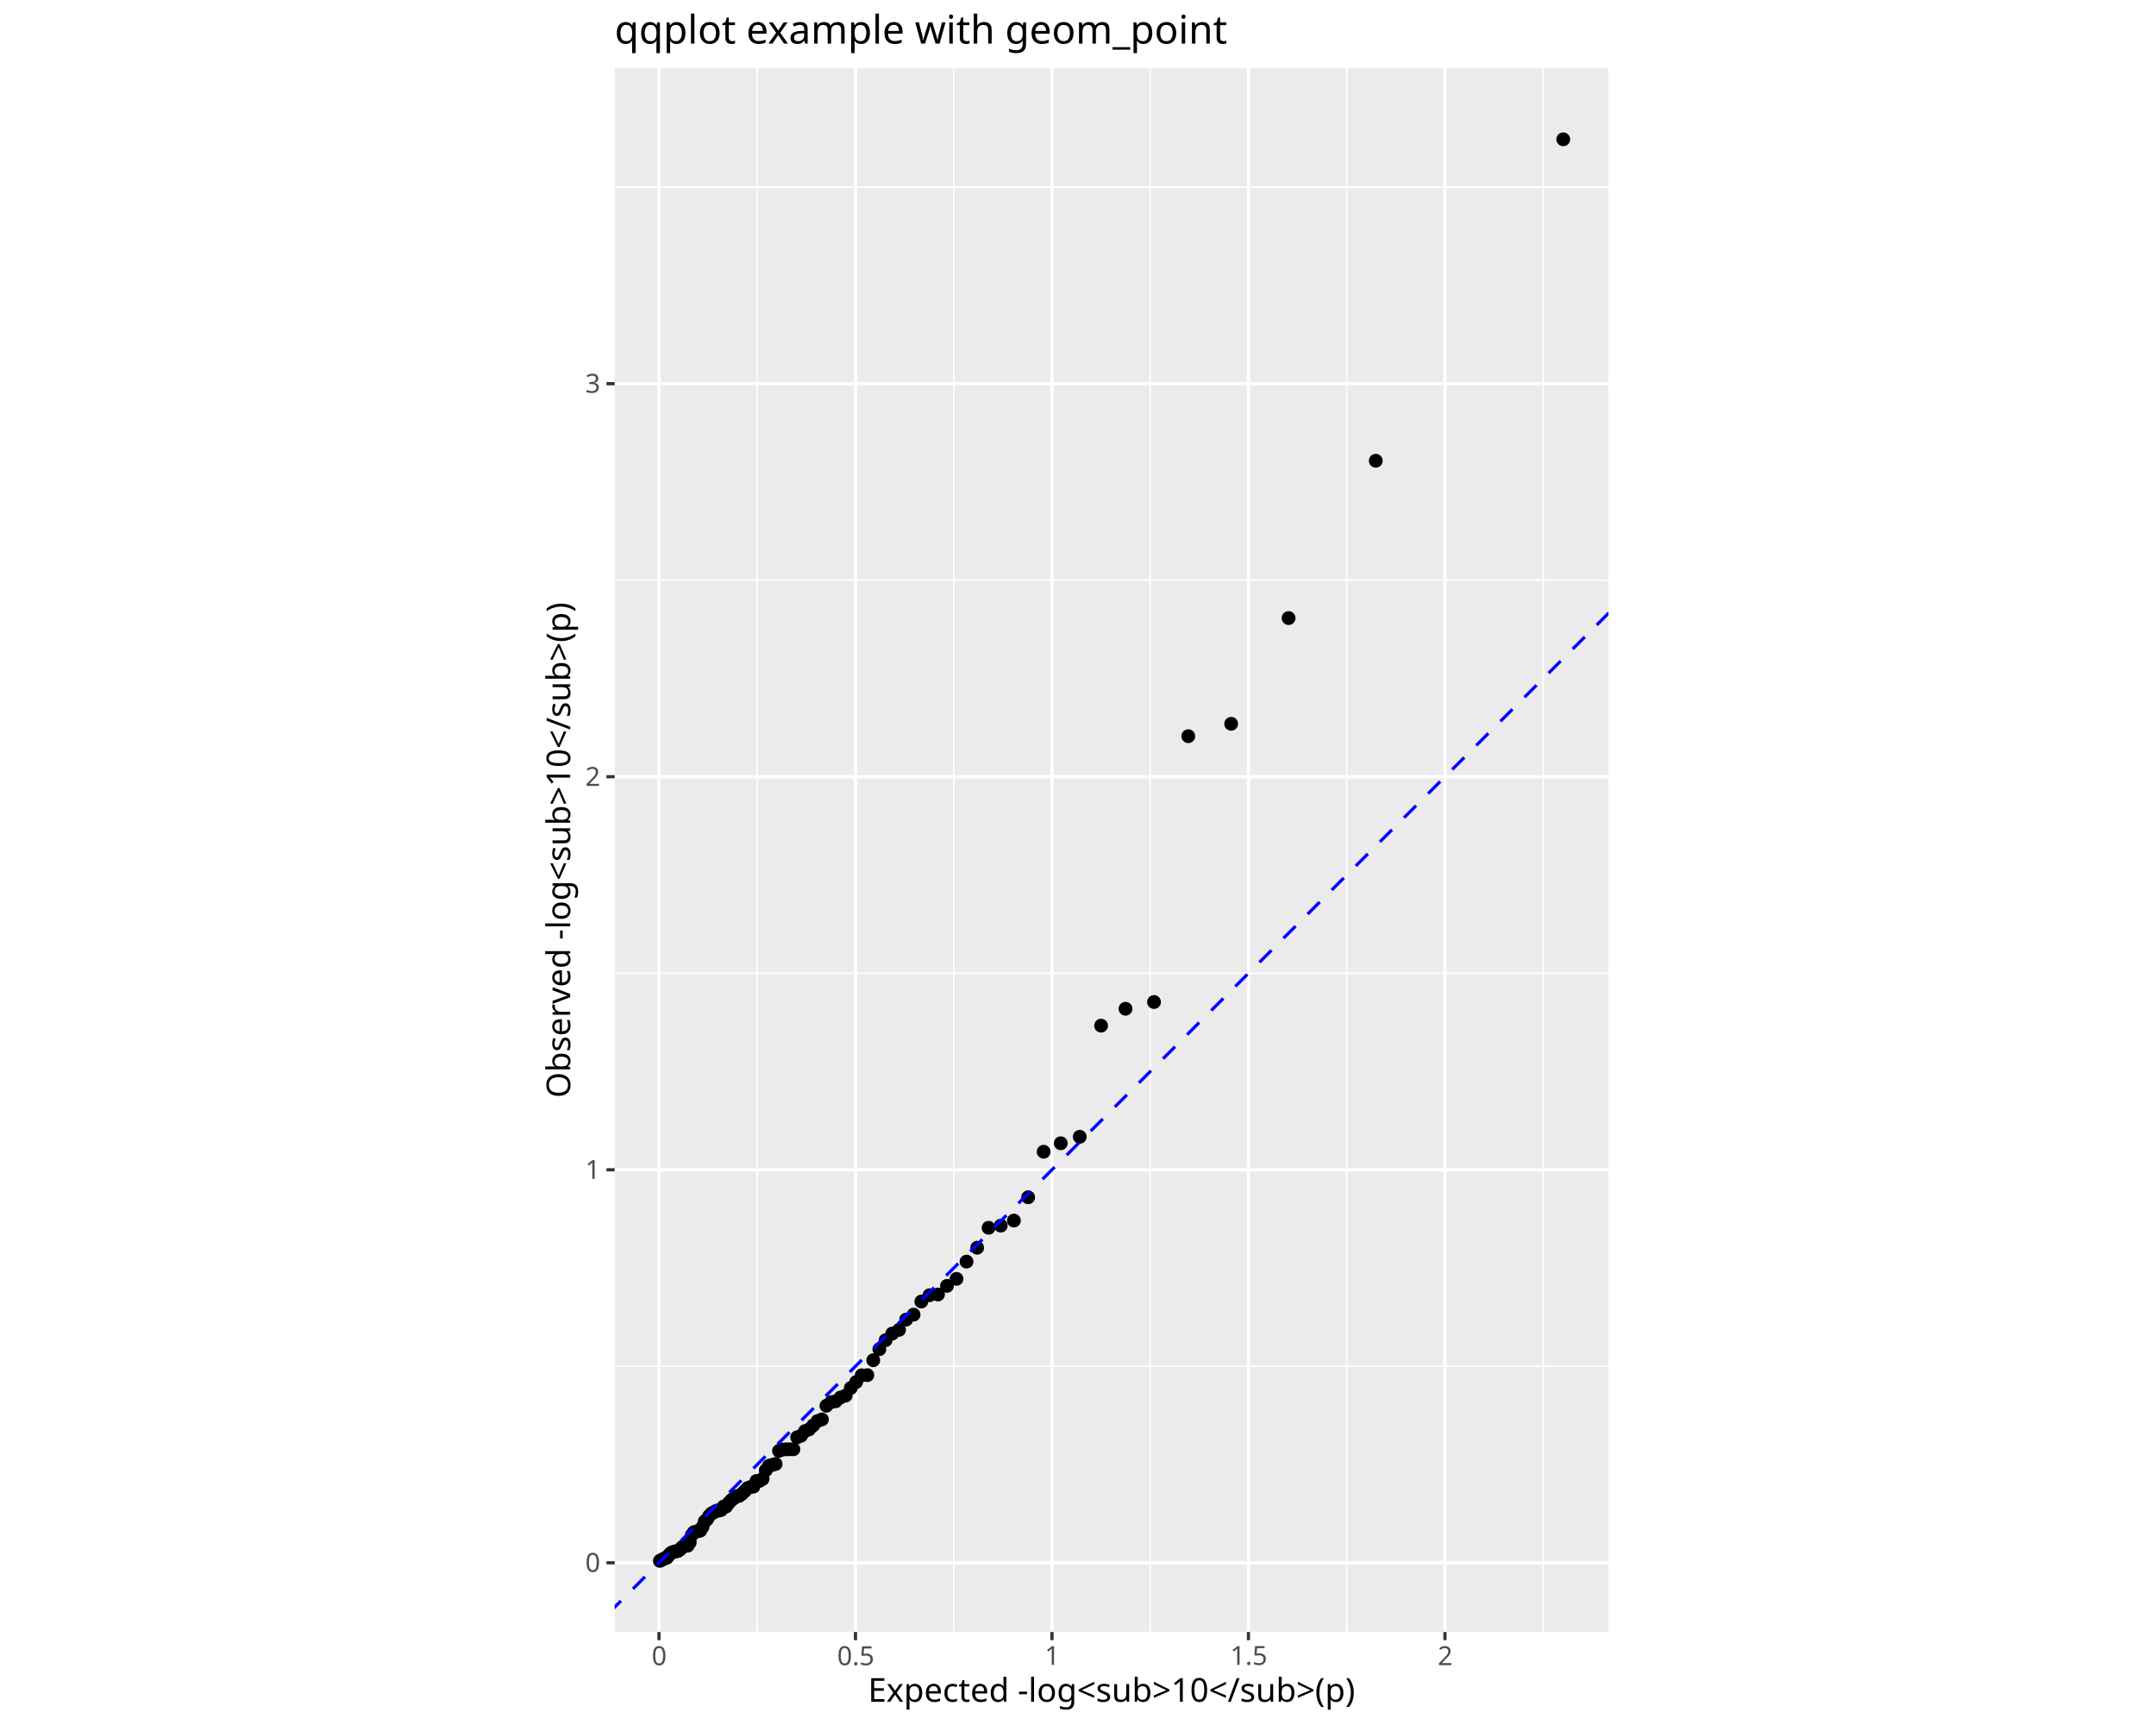
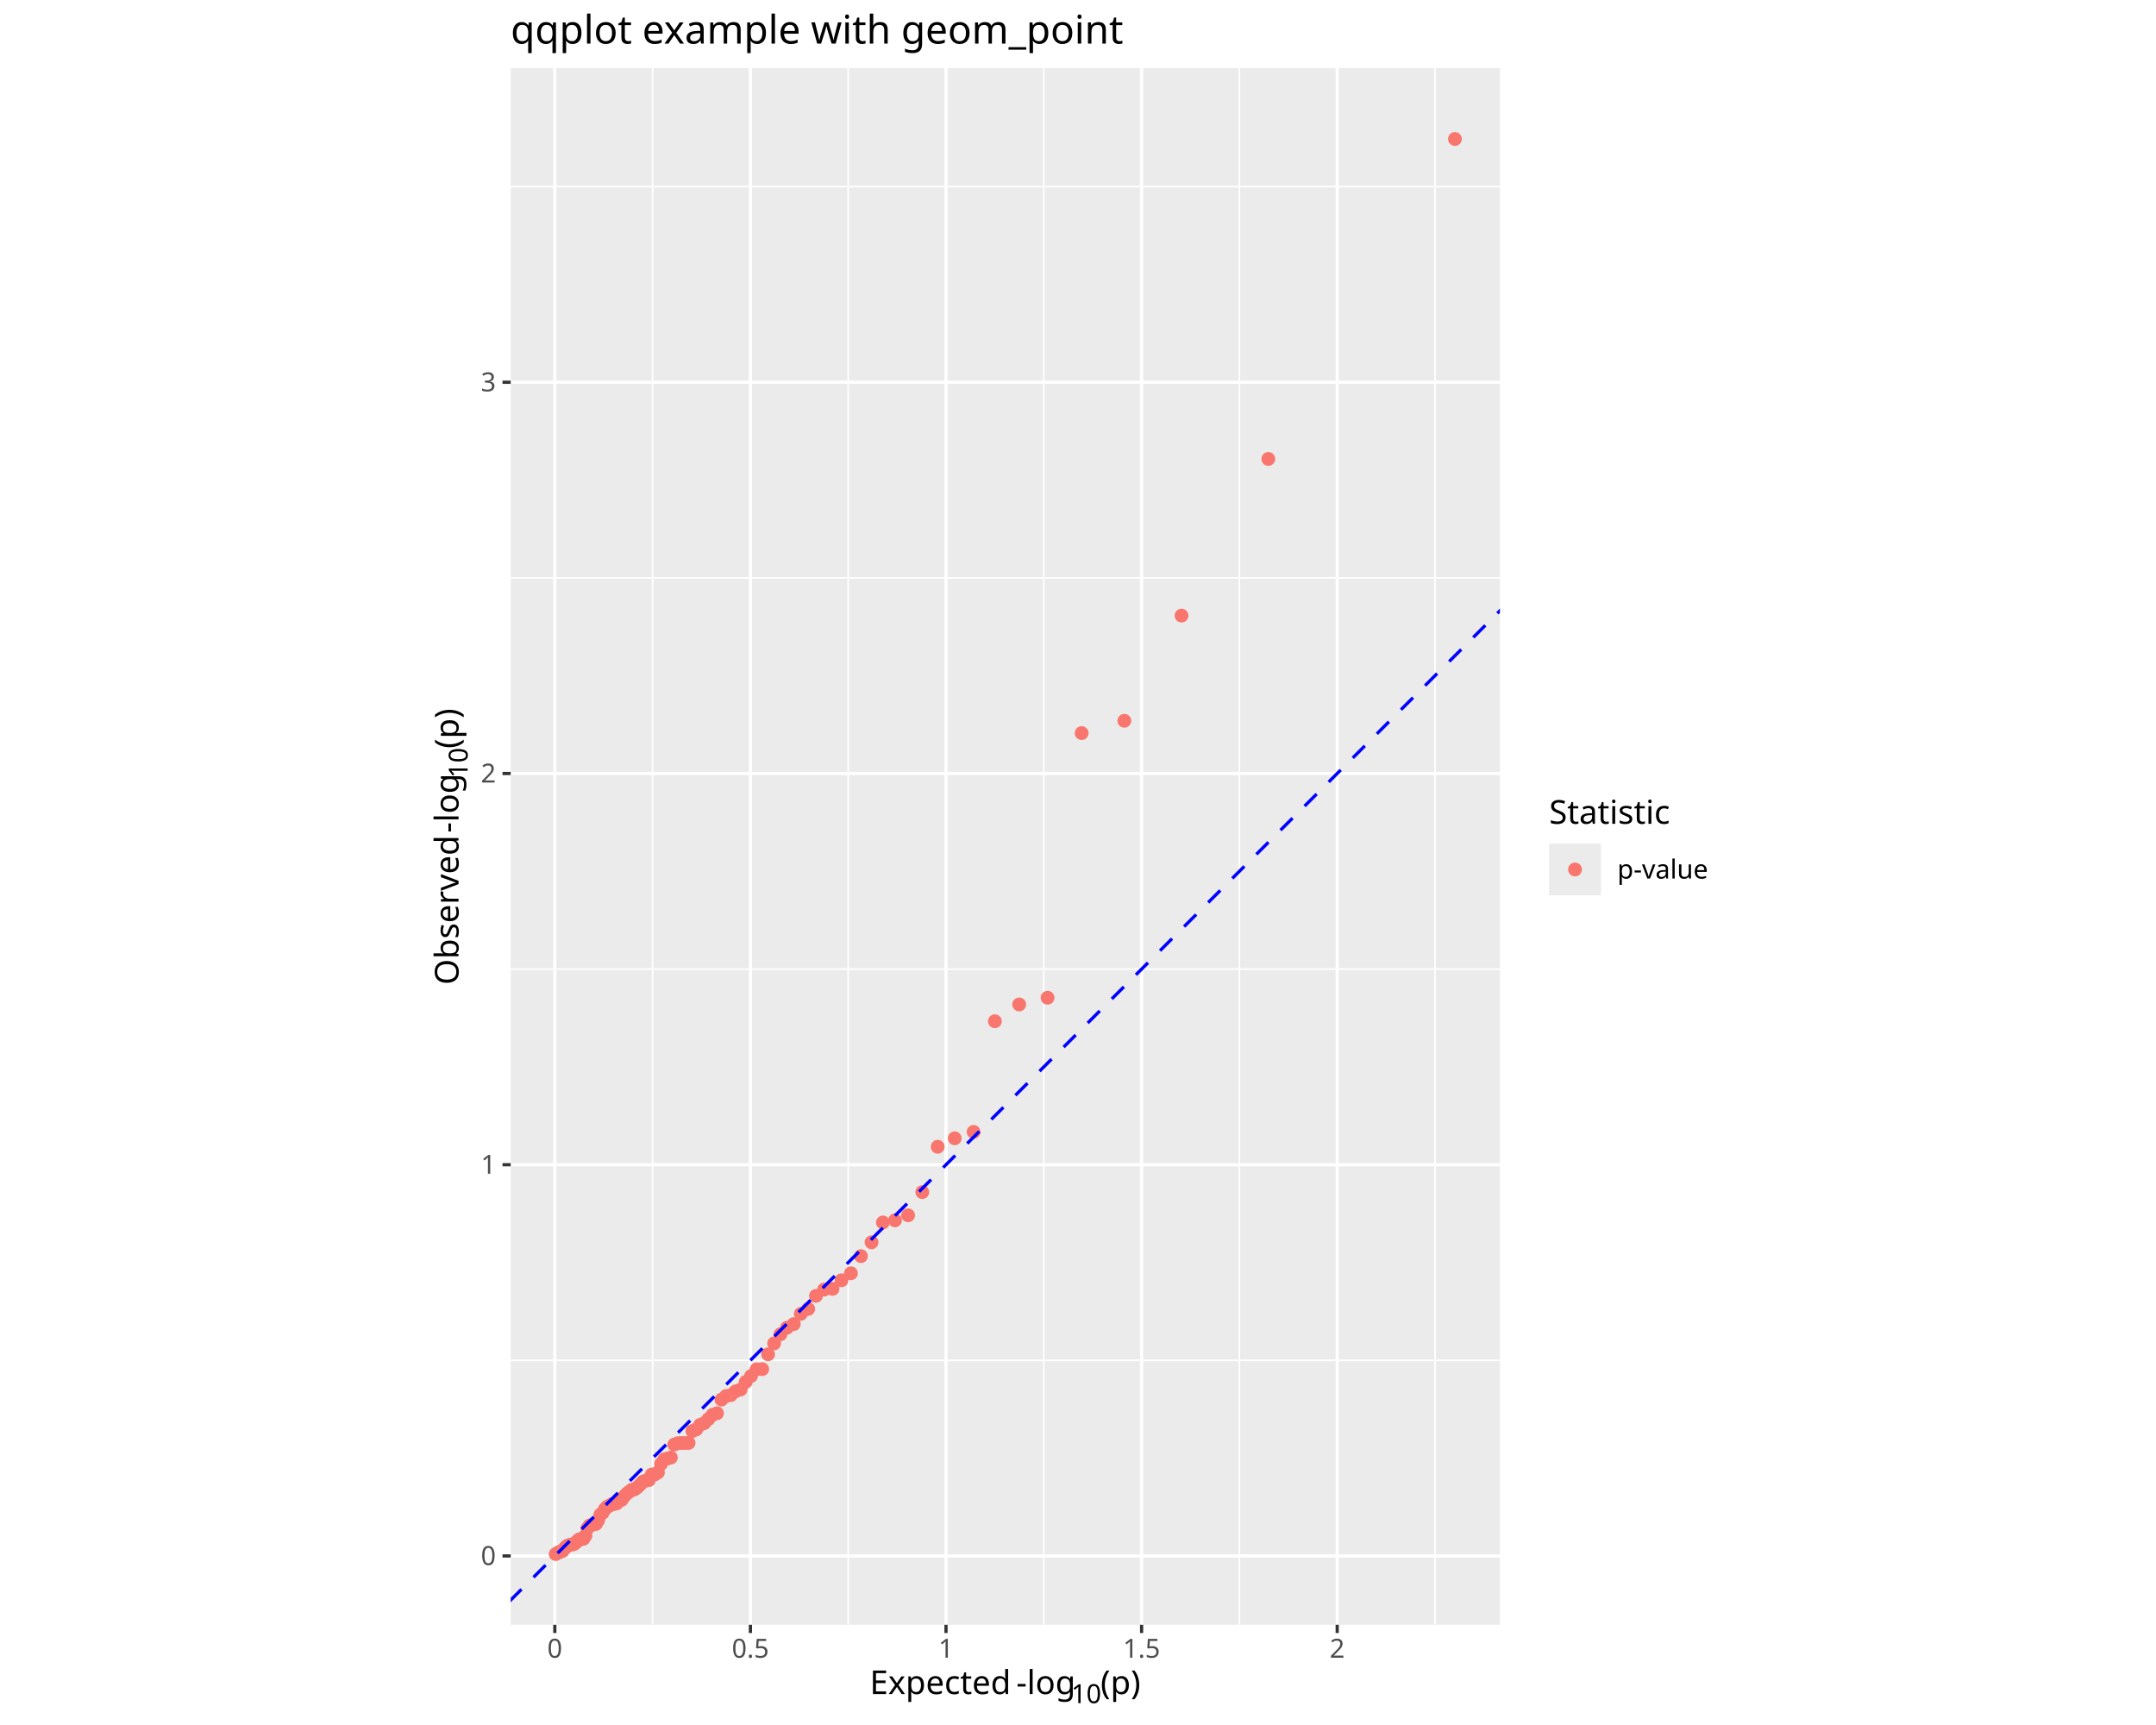
<svg xmlns="http://www.w3.org/2000/svg" class="svglite" data-engine-version="2.0" width="720.00pt" height="576.00pt" viewBox="0 0 720.00 576.00">
  <defs>
    <style type="text/css">
    .svglite line, .svglite polyline, .svglite polygon, .svglite path, .svglite rect, .svglite circle {
      fill: none;
      stroke: #000000;
      stroke-linecap: round;
      stroke-linejoin: round;
      stroke-miterlimit: 10.00;
    }
  </style>
  </defs>
  <rect width="100%" height="100%" style="stroke: none; fill: #FFFFFF;" />
  <defs>
    <clipPath id="cpMC4wMHw3MjAuMDB8MC4wMHw1NzYuMDA=">
      <rect x="0.00" y="0.00" width="720.00" height="576.00" />
    </clipPath>
  </defs>
  <g clip-path="url(#cpMC4wMHw3MjAuMDB8MC4wMHw1NzYuMDA=)">
</g>
  <defs>
-     <clipPath id="cpMTc3LjM4fDU0Mi42MnwwLjAwfDU3Ni4wMA==">
-       <rect x="177.38" y="0.00" width="365.25" height="576.00" />
+     <clipPath id="cpMTQwLjA4fDU3OS45MnwwLjAwfDU3Ni4wMA==">
+       <rect x="140.08" y="0.00" width="439.84" height="576.00" />
    </clipPath>
  </defs>
-   <g clip-path="url(#cpMTc3LjM4fDU0Mi42MnwwLjAwfDU3Ni4wMA==)">
-     <rect x="177.38" y="0.00" width="365.25" height="576.00" style="stroke-width: 1.07; stroke: #FFFFFF; fill: #FFFFFF;" />
+   <g clip-path="url(#cpMTQwLjA4fDU3OS45MnwwLjAwfDU3Ni4wMA==)">
+     <rect x="140.08" y="0.00" width="439.84" height="576.00" style="stroke-width: 1.07; stroke: #FFFFFF; fill: #FFFFFF;" />
  </g>
  <g clip-path="url(#cpMC4wMHw3MjAuMDB8MC4wMHw1NzYuMDA=)">
</g>
  <defs>
-     <clipPath id="cpMjA1LjI3fDUzNy4xNXwyMi43OHw1NDQuOTQ=">
-       <rect x="205.27" y="22.78" width="331.87" height="522.15" />
+     <clipPath id="cpMTcwLjU1fDUwMC45MHwyMi43OHw1NDIuNTQ=">
+       <rect x="170.55" y="22.78" width="330.35" height="519.76" />
    </clipPath>
  </defs>
-   <g clip-path="url(#cpMjA1LjI3fDUzNy4xNXwyMi43OHw1NDQuOTQ=)">
-     <rect x="205.27" y="22.78" width="331.87" height="522.15" style="stroke-width: 1.07; stroke: none; fill: #EBEBEB;" />
-     <polyline points="205.27,456.22 537.15,456.22 " style="stroke-width: 0.53; stroke: #FFFFFF; stroke-linecap: butt;" />
-     <polyline points="205.27,324.98 537.15,324.98 " style="stroke-width: 0.53; stroke: #FFFFFF; stroke-linecap: butt;" />
-     <polyline points="205.27,193.74 537.15,193.74 " style="stroke-width: 0.53; stroke: #FFFFFF; stroke-linecap: butt;" />
-     <polyline points="205.27,62.50 537.15,62.50 " style="stroke-width: 0.53; stroke: #FFFFFF; stroke-linecap: butt;" />
-     <polyline points="252.88,544.94 252.88,22.78 " style="stroke-width: 0.53; stroke: #FFFFFF; stroke-linecap: butt;" />
-     <polyline points="318.50,544.94 318.50,22.78 " style="stroke-width: 0.53; stroke: #FFFFFF; stroke-linecap: butt;" />
-     <polyline points="384.12,544.94 384.12,22.78 " style="stroke-width: 0.53; stroke: #FFFFFF; stroke-linecap: butt;" />
-     <polyline points="449.74,544.94 449.74,22.78 " style="stroke-width: 0.53; stroke: #FFFFFF; stroke-linecap: butt;" />
-     <polyline points="515.36,544.94 515.36,22.78 " style="stroke-width: 0.53; stroke: #FFFFFF; stroke-linecap: butt;" />
-     <polyline points="205.27,521.84 537.15,521.84 " style="stroke-width: 1.07; stroke: #FFFFFF; stroke-linecap: butt;" />
-     <polyline points="205.27,390.60 537.15,390.60 " style="stroke-width: 1.07; stroke: #FFFFFF; stroke-linecap: butt;" />
-     <polyline points="205.27,259.36 537.15,259.36 " style="stroke-width: 1.07; stroke: #FFFFFF; stroke-linecap: butt;" />
-     <polyline points="205.27,128.12 537.15,128.12 " style="stroke-width: 1.07; stroke: #FFFFFF; stroke-linecap: butt;" />
-     <polyline points="220.07,544.94 220.07,22.78 " style="stroke-width: 1.07; stroke: #FFFFFF; stroke-linecap: butt;" />
-     <polyline points="285.69,544.94 285.69,22.78 " style="stroke-width: 1.07; stroke: #FFFFFF; stroke-linecap: butt;" />
-     <polyline points="351.31,544.94 351.31,22.78 " style="stroke-width: 1.07; stroke: #FFFFFF; stroke-linecap: butt;" />
-     <polyline points="416.93,544.94 416.93,22.78 " style="stroke-width: 1.07; stroke: #FFFFFF; stroke-linecap: butt;" />
-     <polyline points="482.55,544.94 482.55,22.78 " style="stroke-width: 1.07; stroke: #FFFFFF; stroke-linecap: butt;" />
-     <circle cx="522.06" cy="46.52" r="1.95" style="stroke-width: 0.71; fill: #000000;" />
-     <circle cx="459.44" cy="153.85" r="1.95" style="stroke-width: 0.71; fill: #000000;" />
-     <circle cx="430.33" cy="206.39" r="1.95" style="stroke-width: 0.71; fill: #000000;" />
-     <circle cx="411.15" cy="241.69" r="1.95" style="stroke-width: 0.71; fill: #000000;" />
-     <circle cx="396.83" cy="245.82" r="1.95" style="stroke-width: 0.71; fill: #000000;" />
-     <circle cx="385.39" cy="334.59" r="1.95" style="stroke-width: 0.71; fill: #000000;" />
-     <circle cx="375.87" cy="336.84" r="1.95" style="stroke-width: 0.71; fill: #000000;" />
-     <circle cx="367.71" cy="342.48" r="1.95" style="stroke-width: 0.71; fill: #000000;" />
-     <circle cx="360.58" cy="379.59" r="1.95" style="stroke-width: 0.71; fill: #000000;" />
-     <circle cx="354.24" cy="381.75" r="1.95" style="stroke-width: 0.71; fill: #000000;" />
-     <circle cx="348.53" cy="384.58" r="1.95" style="stroke-width: 0.71; fill: #000000;" />
-     <circle cx="343.35" cy="399.79" r="1.95" style="stroke-width: 0.71; fill: #000000;" />
-     <circle cx="338.59" cy="407.56" r="1.95" style="stroke-width: 0.71; fill: #000000;" />
-     <circle cx="334.21" cy="409.25" r="1.95" style="stroke-width: 0.71; fill: #000000;" />
-     <circle cx="330.14" cy="409.97" r="1.95" style="stroke-width: 0.71; fill: #000000;" />
-     <circle cx="326.33" cy="416.64" r="1.95" style="stroke-width: 0.71; fill: #000000;" />
-     <circle cx="322.77" cy="421.27" r="1.95" style="stroke-width: 0.71; fill: #000000;" />
-     <circle cx="319.42" cy="427.03" r="1.95" style="stroke-width: 0.71; fill: #000000;" />
-     <circle cx="316.25" cy="429.37" r="1.95" style="stroke-width: 0.71; fill: #000000;" />
-     <circle cx="313.25" cy="432.25" r="1.95" style="stroke-width: 0.71; fill: #000000;" />
-     <circle cx="310.40" cy="432.50" r="1.95" style="stroke-width: 0.71; fill: #000000;" />
-     <circle cx="307.68" cy="434.60" r="1.95" style="stroke-width: 0.71; fill: #000000;" />
-     <circle cx="305.09" cy="438.98" r="1.95" style="stroke-width: 0.71; fill: #000000;" />
-     <circle cx="302.61" cy="440.63" r="1.95" style="stroke-width: 0.71; fill: #000000;" />
-     <circle cx="300.24" cy="444.05" r="1.95" style="stroke-width: 0.71; fill: #000000;" />
-     <circle cx="297.96" cy="445.30" r="1.95" style="stroke-width: 0.71; fill: #000000;" />
-     <circle cx="295.77" cy="447.48" r="1.95" style="stroke-width: 0.71; fill: #000000;" />
-     <circle cx="293.66" cy="450.52" r="1.95" style="stroke-width: 0.71; fill: #000000;" />
-     <circle cx="291.62" cy="454.20" r="1.95" style="stroke-width: 0.71; fill: #000000;" />
-     <circle cx="289.65" cy="459.18" r="1.95" style="stroke-width: 0.71; fill: #000000;" />
-     <circle cx="287.75" cy="459.24" r="1.95" style="stroke-width: 0.71; fill: #000000;" />
-     <circle cx="285.92" cy="461.47" r="1.95" style="stroke-width: 0.71; fill: #000000;" />
-     <circle cx="284.13" cy="463.46" r="1.95" style="stroke-width: 0.71; fill: #000000;" />
-     <circle cx="282.41" cy="466.01" r="1.95" style="stroke-width: 0.71; fill: #000000;" />
-     <circle cx="280.73" cy="466.63" r="1.95" style="stroke-width: 0.71; fill: #000000;" />
-     <circle cx="279.10" cy="467.89" r="1.95" style="stroke-width: 0.71; fill: #000000;" />
-     <circle cx="277.52" cy="468.20" r="1.95" style="stroke-width: 0.71; fill: #000000;" />
-     <circle cx="275.98" cy="469.40" r="1.95" style="stroke-width: 0.71; fill: #000000;" />
-     <circle cx="274.48" cy="473.97" r="1.95" style="stroke-width: 0.71; fill: #000000;" />
-     <circle cx="273.02" cy="474.50" r="1.95" style="stroke-width: 0.71; fill: #000000;" />
-     <circle cx="271.59" cy="475.94" r="1.95" style="stroke-width: 0.71; fill: #000000;" />
-     <circle cx="270.20" cy="477.30" r="1.95" style="stroke-width: 0.71; fill: #000000;" />
-     <circle cx="268.84" cy="477.86" r="1.95" style="stroke-width: 0.71; fill: #000000;" />
-     <circle cx="267.52" cy="479.41" r="1.95" style="stroke-width: 0.71; fill: #000000;" />
-     <circle cx="266.22" cy="479.94" r="1.95" style="stroke-width: 0.71; fill: #000000;" />
-     <circle cx="264.96" cy="483.93" r="1.95" style="stroke-width: 0.71; fill: #000000;" />
-     <circle cx="263.72" cy="483.95" r="1.95" style="stroke-width: 0.71; fill: #000000;" />
-     <circle cx="262.50" cy="483.95" r="1.95" style="stroke-width: 0.71; fill: #000000;" />
-     <circle cx="261.32" cy="484.03" r="1.95" style="stroke-width: 0.71; fill: #000000;" />
-     <circle cx="260.15" cy="484.47" r="1.95" style="stroke-width: 0.71; fill: #000000;" />
-     <circle cx="259.01" cy="488.83" r="1.95" style="stroke-width: 0.71; fill: #000000;" />
-     <circle cx="257.90" cy="489.16" r="1.95" style="stroke-width: 0.71; fill: #000000;" />
-     <circle cx="256.80" cy="489.45" r="1.95" style="stroke-width: 0.71; fill: #000000;" />
-     <circle cx="255.72" cy="490.95" r="1.95" style="stroke-width: 0.71; fill: #000000;" />
-     <circle cx="254.67" cy="493.83" r="1.95" style="stroke-width: 0.71; fill: #000000;" />
-     <circle cx="253.63" cy="494.49" r="1.95" style="stroke-width: 0.71; fill: #000000;" />
-     <circle cx="252.61" cy="494.52" r="1.95" style="stroke-width: 0.71; fill: #000000;" />
-     <circle cx="251.61" cy="496.40" r="1.95" style="stroke-width: 0.71; fill: #000000;" />
-     <circle cx="250.63" cy="496.56" r="1.95" style="stroke-width: 0.71; fill: #000000;" />
-     <circle cx="249.67" cy="496.90" r="1.95" style="stroke-width: 0.71; fill: #000000;" />
-     <circle cx="248.72" cy="497.90" r="1.95" style="stroke-width: 0.71; fill: #000000;" />
-     <circle cx="247.78" cy="498.80" r="1.95" style="stroke-width: 0.71; fill: #000000;" />
-     <circle cx="246.86" cy="499.49" r="1.95" style="stroke-width: 0.71; fill: #000000;" />
-     <circle cx="245.96" cy="499.63" r="1.95" style="stroke-width: 0.71; fill: #000000;" />
-     <circle cx="245.07" cy="500.29" r="1.95" style="stroke-width: 0.71; fill: #000000;" />
-     <circle cx="244.19" cy="500.96" r="1.95" style="stroke-width: 0.71; fill: #000000;" />
-     <circle cx="243.33" cy="501.92" r="1.95" style="stroke-width: 0.71; fill: #000000;" />
-     <circle cx="242.48" cy="503.05" r="1.95" style="stroke-width: 0.71; fill: #000000;" />
-     <circle cx="241.64" cy="503.07" r="1.95" style="stroke-width: 0.71; fill: #000000;" />
-     <circle cx="240.81" cy="504.22" r="1.95" style="stroke-width: 0.71; fill: #000000;" />
-     <circle cx="240.00" cy="504.42" r="1.95" style="stroke-width: 0.71; fill: #000000;" />
-     <circle cx="239.19" cy="504.49" r="1.95" style="stroke-width: 0.71; fill: #000000;" />
-     <circle cx="238.40" cy="504.98" r="1.95" style="stroke-width: 0.71; fill: #000000;" />
-     <circle cx="237.62" cy="505.35" r="1.95" style="stroke-width: 0.71; fill: #000000;" />
-     <circle cx="236.85" cy="506.16" r="1.95" style="stroke-width: 0.71; fill: #000000;" />
-     <circle cx="236.09" cy="507.37" r="1.95" style="stroke-width: 0.71; fill: #000000;" />
-     <circle cx="235.34" cy="508.02" r="1.95" style="stroke-width: 0.71; fill: #000000;" />
-     <circle cx="234.60" cy="509.90" r="1.95" style="stroke-width: 0.71; fill: #000000;" />
-     <circle cx="233.87" cy="511.09" r="1.95" style="stroke-width: 0.71; fill: #000000;" />
-     <circle cx="233.15" cy="511.25" r="1.95" style="stroke-width: 0.71; fill: #000000;" />
-     <circle cx="232.44" cy="511.42" r="1.95" style="stroke-width: 0.71; fill: #000000;" />
-     <circle cx="231.73" cy="511.63" r="1.95" style="stroke-width: 0.71; fill: #000000;" />
-     <circle cx="231.04" cy="512.56" r="1.95" style="stroke-width: 0.71; fill: #000000;" />
-     <circle cx="230.35" cy="515.05" r="1.95" style="stroke-width: 0.71; fill: #000000;" />
-     <circle cx="229.67" cy="516.09" r="1.95" style="stroke-width: 0.71; fill: #000000;" />
-     <circle cx="229.00" cy="516.20" r="1.95" style="stroke-width: 0.71; fill: #000000;" />
-     <circle cx="228.34" cy="516.25" r="1.95" style="stroke-width: 0.71; fill: #000000;" />
-     <circle cx="227.68" cy="516.77" r="1.95" style="stroke-width: 0.71; fill: #000000;" />
-     <circle cx="227.04" cy="517.44" r="1.95" style="stroke-width: 0.71; fill: #000000;" />
-     <circle cx="226.40" cy="517.89" r="1.95" style="stroke-width: 0.71; fill: #000000;" />
-     <circle cx="225.76" cy="517.99" r="1.95" style="stroke-width: 0.71; fill: #000000;" />
-     <circle cx="225.14" cy="518.14" r="1.95" style="stroke-width: 0.71; fill: #000000;" />
-     <circle cx="224.52" cy="518.31" r="1.95" style="stroke-width: 0.71; fill: #000000;" />
-     <circle cx="223.90" cy="518.72" r="1.95" style="stroke-width: 0.71; fill: #000000;" />
-     <circle cx="223.30" cy="519.37" r="1.95" style="stroke-width: 0.71; fill: #000000;" />
-     <circle cx="222.70" cy="520.16" r="1.95" style="stroke-width: 0.71; fill: #000000;" />
-     <circle cx="222.10" cy="520.31" r="1.95" style="stroke-width: 0.71; fill: #000000;" />
-     <circle cx="221.52" cy="520.59" r="1.95" style="stroke-width: 0.71; fill: #000000;" />
-     <circle cx="220.94" cy="520.85" r="1.95" style="stroke-width: 0.71; fill: #000000;" />
-     <circle cx="220.36" cy="521.20" r="1.95" style="stroke-width: 0.71; fill: #000000;" />
-     <line x1="-126.60" y1="868.51" x2="869.02" y2="-127.10" style="stroke-width: 1.07; stroke: #0000FF; stroke-dasharray: 5.69,5.69; stroke-linecap: butt;" />
+   <g clip-path="url(#cpMTcwLjU1fDUwMC45MHwyMi43OHw1NDIuNTQ=)">
+     <rect x="170.55" y="22.78" width="330.35" height="519.76" style="stroke-width: 1.07; stroke: none; fill: #EBEBEB;" />
+     <polyline points="170.55,454.23 500.90,454.23 " style="stroke-width: 0.53; stroke: #FFFFFF; stroke-linecap: butt;" />
+     <polyline points="170.55,323.59 500.90,323.59 " style="stroke-width: 0.53; stroke: #FFFFFF; stroke-linecap: butt;" />
+     <polyline points="170.55,192.96 500.90,192.96 " style="stroke-width: 0.53; stroke: #FFFFFF; stroke-linecap: butt;" />
+     <polyline points="170.55,62.32 500.90,62.32 " style="stroke-width: 0.53; stroke: #FFFFFF; stroke-linecap: butt;" />
+     <polyline points="217.94,542.54 217.94,22.78 " style="stroke-width: 0.53; stroke: #FFFFFF; stroke-linecap: butt;" />
+     <polyline points="283.26,542.54 283.26,22.78 " style="stroke-width: 0.53; stroke: #FFFFFF; stroke-linecap: butt;" />
+     <polyline points="348.58,542.54 348.58,22.78 " style="stroke-width: 0.53; stroke: #FFFFFF; stroke-linecap: butt;" />
+     <polyline points="413.90,542.54 413.90,22.78 " style="stroke-width: 0.53; stroke: #FFFFFF; stroke-linecap: butt;" />
+     <polyline points="479.22,542.54 479.22,22.78 " style="stroke-width: 0.53; stroke: #FFFFFF; stroke-linecap: butt;" />
+     <polyline points="170.55,519.55 500.90,519.55 " style="stroke-width: 1.07; stroke: #FFFFFF; stroke-linecap: butt;" />
+     <polyline points="170.55,388.91 500.90,388.91 " style="stroke-width: 1.07; stroke: #FFFFFF; stroke-linecap: butt;" />
+     <polyline points="170.55,258.28 500.90,258.28 " style="stroke-width: 1.07; stroke: #FFFFFF; stroke-linecap: butt;" />
+     <polyline points="170.55,127.64 500.90,127.64 " style="stroke-width: 1.07; stroke: #FFFFFF; stroke-linecap: butt;" />
+     <polyline points="185.28,542.54 185.28,22.78 " style="stroke-width: 1.07; stroke: #FFFFFF; stroke-linecap: butt;" />
+     <polyline points="250.60,542.54 250.60,22.78 " style="stroke-width: 1.07; stroke: #FFFFFF; stroke-linecap: butt;" />
+     <polyline points="315.92,542.54 315.92,22.78 " style="stroke-width: 1.07; stroke: #FFFFFF; stroke-linecap: butt;" />
+     <polyline points="381.24,542.54 381.24,22.78 " style="stroke-width: 1.07; stroke: #FFFFFF; stroke-linecap: butt;" />
+     <polyline points="446.56,542.54 446.56,22.78 " style="stroke-width: 1.07; stroke: #FFFFFF; stroke-linecap: butt;" />
+     <circle cx="485.88" cy="46.41" r="1.95" style="stroke-width: 0.71; stroke: #F8766D; fill: #F8766D;" />
+     <circle cx="423.55" cy="153.25" r="1.95" style="stroke-width: 0.71; stroke: #F8766D; fill: #F8766D;" />
+     <circle cx="394.57" cy="205.55" r="1.95" style="stroke-width: 0.71; stroke: #F8766D; fill: #F8766D;" />
+     <circle cx="375.48" cy="240.68" r="1.95" style="stroke-width: 0.71; stroke: #F8766D; fill: #F8766D;" />
+     <circle cx="361.22" cy="244.79" r="1.95" style="stroke-width: 0.71; stroke: #F8766D; fill: #F8766D;" />
+     <circle cx="349.84" cy="333.16" r="1.95" style="stroke-width: 0.71; stroke: #F8766D; fill: #F8766D;" />
+     <circle cx="340.36" cy="335.40" r="1.95" style="stroke-width: 0.71; stroke: #F8766D; fill: #F8766D;" />
+     <circle cx="332.24" cy="341.01" r="1.95" style="stroke-width: 0.71; stroke: #F8766D; fill: #F8766D;" />
+     <circle cx="325.14" cy="377.96" r="1.95" style="stroke-width: 0.71; stroke: #F8766D; fill: #F8766D;" />
+     <circle cx="318.83" cy="380.10" r="1.95" style="stroke-width: 0.71; stroke: #F8766D; fill: #F8766D;" />
+     <circle cx="313.15" cy="382.92" r="1.95" style="stroke-width: 0.71; stroke: #F8766D; fill: #F8766D;" />
+     <circle cx="307.99" cy="398.06" r="1.95" style="stroke-width: 0.71; stroke: #F8766D; fill: #F8766D;" />
+     <circle cx="303.26" cy="405.80" r="1.95" style="stroke-width: 0.71; stroke: #F8766D; fill: #F8766D;" />
+     <circle cx="298.89" cy="407.48" r="1.95" style="stroke-width: 0.71; stroke: #F8766D; fill: #F8766D;" />
+     <circle cx="294.84" cy="408.20" r="1.95" style="stroke-width: 0.71; stroke: #F8766D; fill: #F8766D;" />
+     <circle cx="291.05" cy="414.83" r="1.95" style="stroke-width: 0.71; stroke: #F8766D; fill: #F8766D;" />
+     <circle cx="287.51" cy="419.44" r="1.95" style="stroke-width: 0.71; stroke: #F8766D; fill: #F8766D;" />
+     <circle cx="284.17" cy="425.17" r="1.95" style="stroke-width: 0.71; stroke: #F8766D; fill: #F8766D;" />
+     <circle cx="281.02" cy="427.50" r="1.95" style="stroke-width: 0.71; stroke: #F8766D; fill: #F8766D;" />
+     <circle cx="278.03" cy="430.37" r="1.95" style="stroke-width: 0.71; stroke: #F8766D; fill: #F8766D;" />
+     <circle cx="275.19" cy="430.62" r="1.95" style="stroke-width: 0.71; stroke: #F8766D; fill: #F8766D;" />
+     <circle cx="272.49" cy="432.71" r="1.95" style="stroke-width: 0.71; stroke: #F8766D; fill: #F8766D;" />
+     <circle cx="269.91" cy="437.07" r="1.95" style="stroke-width: 0.71; stroke: #F8766D; fill: #F8766D;" />
+     <circle cx="267.44" cy="438.71" r="1.95" style="stroke-width: 0.71; stroke: #F8766D; fill: #F8766D;" />
+     <circle cx="265.08" cy="442.12" r="1.95" style="stroke-width: 0.71; stroke: #F8766D; fill: #F8766D;" />
+     <circle cx="262.81" cy="443.36" r="1.95" style="stroke-width: 0.71; stroke: #F8766D; fill: #F8766D;" />
+     <circle cx="260.63" cy="445.53" r="1.95" style="stroke-width: 0.71; stroke: #F8766D; fill: #F8766D;" />
+     <circle cx="258.53" cy="448.56" r="1.95" style="stroke-width: 0.71; stroke: #F8766D; fill: #F8766D;" />
+     <circle cx="256.50" cy="452.22" r="1.95" style="stroke-width: 0.71; stroke: #F8766D; fill: #F8766D;" />
+     <circle cx="254.54" cy="457.18" r="1.95" style="stroke-width: 0.71; stroke: #F8766D; fill: #F8766D;" />
+     <circle cx="252.65" cy="457.24" r="1.95" style="stroke-width: 0.71; stroke: #F8766D; fill: #F8766D;" />
+     <circle cx="250.82" cy="459.46" r="1.95" style="stroke-width: 0.71; stroke: #F8766D; fill: #F8766D;" />
+     <circle cx="249.05" cy="461.43" r="1.95" style="stroke-width: 0.71; stroke: #F8766D; fill: #F8766D;" />
+     <circle cx="247.33" cy="463.98" r="1.95" style="stroke-width: 0.71; stroke: #F8766D; fill: #F8766D;" />
+     <circle cx="245.66" cy="464.59" r="1.95" style="stroke-width: 0.71; stroke: #F8766D; fill: #F8766D;" />
+     <circle cx="244.04" cy="465.85" r="1.95" style="stroke-width: 0.71; stroke: #F8766D; fill: #F8766D;" />
+     <circle cx="242.46" cy="466.16" r="1.95" style="stroke-width: 0.71; stroke: #F8766D; fill: #F8766D;" />
+     <circle cx="240.93" cy="467.35" r="1.95" style="stroke-width: 0.71; stroke: #F8766D; fill: #F8766D;" />
+     <circle cx="239.44" cy="471.90" r="1.95" style="stroke-width: 0.71; stroke: #F8766D; fill: #F8766D;" />
+     <circle cx="237.98" cy="472.42" r="1.95" style="stroke-width: 0.71; stroke: #F8766D; fill: #F8766D;" />
+     <circle cx="236.56" cy="473.86" r="1.95" style="stroke-width: 0.71; stroke: #F8766D; fill: #F8766D;" />
+     <circle cx="235.18" cy="475.21" r="1.95" style="stroke-width: 0.71; stroke: #F8766D; fill: #F8766D;" />
+     <circle cx="233.83" cy="475.78" r="1.95" style="stroke-width: 0.71; stroke: #F8766D; fill: #F8766D;" />
+     <circle cx="232.51" cy="477.31" r="1.95" style="stroke-width: 0.71; stroke: #F8766D; fill: #F8766D;" />
+     <circle cx="231.22" cy="477.84" r="1.95" style="stroke-width: 0.71; stroke: #F8766D; fill: #F8766D;" />
+     <circle cx="229.96" cy="481.81" r="1.95" style="stroke-width: 0.71; stroke: #F8766D; fill: #F8766D;" />
+     <circle cx="228.72" cy="481.84" r="1.95" style="stroke-width: 0.71; stroke: #F8766D; fill: #F8766D;" />
+     <circle cx="227.52" cy="481.84" r="1.95" style="stroke-width: 0.71; stroke: #F8766D; fill: #F8766D;" />
+     <circle cx="226.34" cy="481.91" r="1.95" style="stroke-width: 0.71; stroke: #F8766D; fill: #F8766D;" />
+     <circle cx="225.18" cy="482.35" r="1.95" style="stroke-width: 0.71; stroke: #F8766D; fill: #F8766D;" />
+     <circle cx="224.04" cy="486.69" r="1.95" style="stroke-width: 0.71; stroke: #F8766D; fill: #F8766D;" />
+     <circle cx="222.93" cy="487.02" r="1.95" style="stroke-width: 0.71; stroke: #F8766D; fill: #F8766D;" />
+     <circle cx="221.84" cy="487.31" r="1.95" style="stroke-width: 0.71; stroke: #F8766D; fill: #F8766D;" />
+     <circle cx="220.77" cy="488.80" r="1.95" style="stroke-width: 0.71; stroke: #F8766D; fill: #F8766D;" />
+     <circle cx="219.72" cy="491.67" r="1.95" style="stroke-width: 0.71; stroke: #F8766D; fill: #F8766D;" />
+     <circle cx="218.69" cy="492.32" r="1.95" style="stroke-width: 0.71; stroke: #F8766D; fill: #F8766D;" />
+     <circle cx="217.67" cy="492.35" r="1.95" style="stroke-width: 0.71; stroke: #F8766D; fill: #F8766D;" />
+     <circle cx="216.68" cy="494.23" r="1.95" style="stroke-width: 0.71; stroke: #F8766D; fill: #F8766D;" />
+     <circle cx="215.70" cy="494.38" r="1.95" style="stroke-width: 0.71; stroke: #F8766D; fill: #F8766D;" />
+     <circle cx="214.74" cy="494.73" r="1.95" style="stroke-width: 0.71; stroke: #F8766D; fill: #F8766D;" />
+     <circle cx="213.79" cy="495.72" r="1.95" style="stroke-width: 0.71; stroke: #F8766D; fill: #F8766D;" />
+     <circle cx="212.86" cy="496.61" r="1.95" style="stroke-width: 0.71; stroke: #F8766D; fill: #F8766D;" />
+     <circle cx="211.95" cy="497.30" r="1.95" style="stroke-width: 0.71; stroke: #F8766D; fill: #F8766D;" />
+     <circle cx="211.05" cy="497.44" r="1.95" style="stroke-width: 0.71; stroke: #F8766D; fill: #F8766D;" />
+     <circle cx="210.16" cy="498.10" r="1.95" style="stroke-width: 0.71; stroke: #F8766D; fill: #F8766D;" />
+     <circle cx="209.29" cy="498.76" r="1.95" style="stroke-width: 0.71; stroke: #F8766D; fill: #F8766D;" />
+     <circle cx="208.43" cy="499.72" r="1.95" style="stroke-width: 0.71; stroke: #F8766D; fill: #F8766D;" />
+     <circle cx="207.58" cy="500.84" r="1.95" style="stroke-width: 0.71; stroke: #F8766D; fill: #F8766D;" />
+     <circle cx="206.75" cy="500.86" r="1.95" style="stroke-width: 0.71; stroke: #F8766D; fill: #F8766D;" />
+     <circle cx="205.92" cy="502.01" r="1.95" style="stroke-width: 0.71; stroke: #F8766D; fill: #F8766D;" />
+     <circle cx="205.11" cy="502.20" r="1.95" style="stroke-width: 0.71; stroke: #F8766D; fill: #F8766D;" />
+     <circle cx="204.31" cy="502.28" r="1.95" style="stroke-width: 0.71; stroke: #F8766D; fill: #F8766D;" />
+     <circle cx="203.53" cy="502.77" r="1.95" style="stroke-width: 0.71; stroke: #F8766D; fill: #F8766D;" />
+     <circle cx="202.75" cy="503.14" r="1.95" style="stroke-width: 0.71; stroke: #F8766D; fill: #F8766D;" />
+     <circle cx="201.98" cy="503.95" r="1.95" style="stroke-width: 0.71; stroke: #F8766D; fill: #F8766D;" />
+     <circle cx="201.23" cy="505.15" r="1.95" style="stroke-width: 0.71; stroke: #F8766D; fill: #F8766D;" />
+     <circle cx="200.48" cy="505.79" r="1.95" style="stroke-width: 0.71; stroke: #F8766D; fill: #F8766D;" />
+     <circle cx="199.74" cy="507.67" r="1.95" style="stroke-width: 0.71; stroke: #F8766D; fill: #F8766D;" />
+     <circle cx="199.02" cy="508.85" r="1.95" style="stroke-width: 0.71; stroke: #F8766D; fill: #F8766D;" />
+     <circle cx="198.30" cy="509.01" r="1.95" style="stroke-width: 0.71; stroke: #F8766D; fill: #F8766D;" />
+     <circle cx="197.59" cy="509.18" r="1.95" style="stroke-width: 0.71; stroke: #F8766D; fill: #F8766D;" />
+     <circle cx="196.89" cy="509.39" r="1.95" style="stroke-width: 0.71; stroke: #F8766D; fill: #F8766D;" />
+     <circle cx="196.20" cy="510.31" r="1.95" style="stroke-width: 0.71; stroke: #F8766D; fill: #F8766D;" />
+     <circle cx="195.51" cy="512.79" r="1.95" style="stroke-width: 0.71; stroke: #F8766D; fill: #F8766D;" />
+     <circle cx="194.84" cy="513.83" r="1.95" style="stroke-width: 0.71; stroke: #F8766D; fill: #F8766D;" />
+     <circle cx="194.17" cy="513.93" r="1.95" style="stroke-width: 0.71; stroke: #F8766D; fill: #F8766D;" />
+     <circle cx="193.51" cy="513.99" r="1.95" style="stroke-width: 0.71; stroke: #F8766D; fill: #F8766D;" />
+     <circle cx="192.86" cy="514.50" r="1.95" style="stroke-width: 0.71; stroke: #F8766D; fill: #F8766D;" />
+     <circle cx="192.21" cy="515.17" r="1.95" style="stroke-width: 0.71; stroke: #F8766D; fill: #F8766D;" />
+     <circle cx="191.58" cy="515.62" r="1.95" style="stroke-width: 0.71; stroke: #F8766D; fill: #F8766D;" />
+     <circle cx="190.94" cy="515.72" r="1.95" style="stroke-width: 0.71; stroke: #F8766D; fill: #F8766D;" />
+     <circle cx="190.32" cy="515.86" r="1.95" style="stroke-width: 0.71; stroke: #F8766D; fill: #F8766D;" />
+     <circle cx="189.70" cy="516.04" r="1.95" style="stroke-width: 0.71; stroke: #F8766D; fill: #F8766D;" />
+     <circle cx="189.09" cy="516.44" r="1.95" style="stroke-width: 0.71; stroke: #F8766D; fill: #F8766D;" />
+     <circle cx="188.49" cy="517.09" r="1.95" style="stroke-width: 0.71; stroke: #F8766D; fill: #F8766D;" />
+     <circle cx="187.89" cy="517.88" r="1.95" style="stroke-width: 0.71; stroke: #F8766D; fill: #F8766D;" />
+     <circle cx="187.30" cy="518.03" r="1.95" style="stroke-width: 0.71; stroke: #F8766D; fill: #F8766D;" />
+     <circle cx="186.72" cy="518.30" r="1.95" style="stroke-width: 0.71; stroke: #F8766D; fill: #F8766D;" />
+     <circle cx="186.14" cy="518.57" r="1.95" style="stroke-width: 0.71; stroke: #F8766D; fill: #F8766D;" />
+     <circle cx="185.57" cy="518.92" r="1.95" style="stroke-width: 0.71; stroke: #F8766D; fill: #F8766D;" />
+     <line x1="-159.80" y1="864.63" x2="831.25" y2="-126.41" style="stroke-width: 1.07; stroke: #0000FF; stroke-dasharray: 5.69,5.69; stroke-linecap: butt;" />
  </g>
  <g clip-path="url(#cpMC4wMHw3MjAuMDB8MC4wMHw1NzYuMDA=)">
-     <text x="195.45" y="524.87" style="font-size: 8.80px; fill: #4D4D4D; font-family: sans;" textLength="4.89px" lengthAdjust="spacingAndGlyphs">0</text>
-     <text x="195.45" y="393.63" style="font-size: 8.80px; fill: #4D4D4D; font-family: sans;" textLength="4.89px" lengthAdjust="spacingAndGlyphs">1</text>
-     <text x="195.45" y="262.43" style="font-size: 8.80px; fill: #4D4D4D; font-family: sans;" textLength="4.89px" lengthAdjust="spacingAndGlyphs">2</text>
-     <text x="195.45" y="131.15" style="font-size: 8.80px; fill: #4D4D4D; font-family: sans;" textLength="4.89px" lengthAdjust="spacingAndGlyphs">3</text>
-     <polyline points="202.53,521.84 205.27,521.84 " style="stroke-width: 1.07; stroke: #333333; stroke-linecap: butt;" />
-     <polyline points="202.53,390.60 205.27,390.60 " style="stroke-width: 1.07; stroke: #333333; stroke-linecap: butt;" />
-     <polyline points="202.53,259.36 205.27,259.36 " style="stroke-width: 1.07; stroke: #333333; stroke-linecap: butt;" />
-     <polyline points="202.53,128.12 205.27,128.12 " style="stroke-width: 1.07; stroke: #333333; stroke-linecap: butt;" />
-     <polyline points="220.07,547.68 220.07,544.94 " style="stroke-width: 1.07; stroke: #333333; stroke-linecap: butt;" />
-     <polyline points="285.69,547.68 285.69,544.94 " style="stroke-width: 1.07; stroke: #333333; stroke-linecap: butt;" />
-     <polyline points="351.31,547.68 351.31,544.94 " style="stroke-width: 1.07; stroke: #333333; stroke-linecap: butt;" />
-     <polyline points="416.93,547.68 416.93,544.94 " style="stroke-width: 1.07; stroke: #333333; stroke-linecap: butt;" />
-     <polyline points="482.55,547.68 482.55,544.94 " style="stroke-width: 1.07; stroke: #333333; stroke-linecap: butt;" />
-     <text x="217.63" y="556.02" style="font-size: 8.80px; fill: #4D4D4D; font-family: sans;" textLength="4.89px" lengthAdjust="spacingAndGlyphs">0</text>
-     <text x="279.58" y="556.02" style="font-size: 8.80px; fill: #4D4D4D; font-family: sans;" textLength="12.23px" lengthAdjust="spacingAndGlyphs">0.5</text>
-     <text x="348.87" y="555.93" style="font-size: 8.80px; fill: #4D4D4D; font-family: sans;" textLength="4.89px" lengthAdjust="spacingAndGlyphs">1</text>
-     <text x="410.82" y="555.93" style="font-size: 8.80px; fill: #4D4D4D; font-family: sans;" textLength="12.23px" lengthAdjust="spacingAndGlyphs">1.5</text>
-     <text x="480.11" y="556.02" style="font-size: 8.80px; fill: #4D4D4D; font-family: sans;" textLength="4.89px" lengthAdjust="spacingAndGlyphs">2</text>
-     <text x="371.21" y="568.24" text-anchor="middle" style="font-size: 11.00px; font-family: sans;" textLength="157.21px" lengthAdjust="spacingAndGlyphs">Expected -log&lt;sub&gt;10&lt;/sub&gt;(p)</text>
-     <text transform="translate(190.42,283.86) rotate(-90)" text-anchor="middle" style="font-size: 11.00px; font-family: sans;" textLength="159.03px" lengthAdjust="spacingAndGlyphs">Observed -log&lt;sub&gt;10&lt;/sub&gt;(p)</text>
-     <text x="205.27" y="14.56" style="font-size: 13.20px; font-family: sans;" textLength="189.34px" lengthAdjust="spacingAndGlyphs">qqplot example with geom_point</text>
+     <text x="165.62" y="522.58" text-anchor="end" style="font-size: 8.80px; fill: #4D4D4D; font-family: sans;" textLength="4.89px" lengthAdjust="spacingAndGlyphs">0</text>
+     <text x="165.62" y="391.94" text-anchor="end" style="font-size: 8.80px; fill: #4D4D4D; font-family: sans;" textLength="4.89px" lengthAdjust="spacingAndGlyphs">1</text>
+     <text x="165.62" y="261.30" text-anchor="end" style="font-size: 8.80px; fill: #4D4D4D; font-family: sans;" textLength="4.89px" lengthAdjust="spacingAndGlyphs">2</text>
+     <text x="165.62" y="130.67" text-anchor="end" style="font-size: 8.80px; fill: #4D4D4D; font-family: sans;" textLength="4.89px" lengthAdjust="spacingAndGlyphs">3</text>
+     <polyline points="167.81,519.55 170.55,519.55 " style="stroke-width: 1.07; stroke: #333333; stroke-linecap: butt;" />
+     <polyline points="167.81,388.91 170.55,388.91 " style="stroke-width: 1.07; stroke: #333333; stroke-linecap: butt;" />
+     <polyline points="167.81,258.28 170.55,258.28 " style="stroke-width: 1.07; stroke: #333333; stroke-linecap: butt;" />
+     <polyline points="167.81,127.64 170.55,127.64 " style="stroke-width: 1.07; stroke: #333333; stroke-linecap: butt;" />
+     <polyline points="185.28,545.28 185.28,542.54 " style="stroke-width: 1.07; stroke: #333333; stroke-linecap: butt;" />
+     <polyline points="250.60,545.28 250.60,542.54 " style="stroke-width: 1.07; stroke: #333333; stroke-linecap: butt;" />
+     <polyline points="315.92,545.28 315.92,542.54 " style="stroke-width: 1.07; stroke: #333333; stroke-linecap: butt;" />
+     <polyline points="381.24,545.28 381.24,542.54 " style="stroke-width: 1.07; stroke: #333333; stroke-linecap: butt;" />
+     <polyline points="446.56,545.28 446.56,542.54 " style="stroke-width: 1.07; stroke: #333333; stroke-linecap: butt;" />
+     <text x="185.28" y="553.53" text-anchor="middle" style="font-size: 8.80px; fill: #4D4D4D; font-family: sans;" textLength="4.89px" lengthAdjust="spacingAndGlyphs">0</text>
+     <text x="250.60" y="553.53" text-anchor="middle" style="font-size: 8.80px; fill: #4D4D4D; font-family: sans;" textLength="12.23px" lengthAdjust="spacingAndGlyphs">0.5</text>
+     <text x="315.92" y="553.53" text-anchor="middle" style="font-size: 8.80px; fill: #4D4D4D; font-family: sans;" textLength="4.89px" lengthAdjust="spacingAndGlyphs">1</text>
+     <text x="381.24" y="553.53" text-anchor="middle" style="font-size: 8.80px; fill: #4D4D4D; font-family: sans;" textLength="12.23px" lengthAdjust="spacingAndGlyphs">1.5</text>
+     <text x="446.56" y="553.53" text-anchor="middle" style="font-size: 8.80px; fill: #4D4D4D; font-family: sans;" textLength="4.89px" lengthAdjust="spacingAndGlyphs">2</text>
+     <text x="290.47" y="565.67" style="font-size: 11.00px; font-family: sans;" textLength="45.88px" lengthAdjust="spacingAndGlyphs">Expected</text>
+     <text x="339.40" y="565.67" style="font-size: 11.00px; font-family: sans;" textLength="18.34px" lengthAdjust="spacingAndGlyphs">-log</text>
+     <text x="357.74" y="568.69" style="font-size: 8.80px; font-family: sans;" textLength="9.79px" lengthAdjust="spacingAndGlyphs">10</text>
+     <text x="367.53" y="565.67" style="font-size: 11.00px; font-family: sans;" textLength="13.44px" lengthAdjust="spacingAndGlyphs">(p)</text>
+     <text transform="translate(153.13,328.83) rotate(-90)" style="font-size: 11.00px; font-family: sans;" textLength="47.70px" lengthAdjust="spacingAndGlyphs">Observed</text>
+     <text transform="translate(153.13,278.07) rotate(-90)" style="font-size: 11.00px; font-family: sans;" textLength="18.34px" lengthAdjust="spacingAndGlyphs">-log</text>
+     <text transform="translate(156.16,259.73) rotate(-90)" style="font-size: 8.80px; font-family: sans;" textLength="9.79px" lengthAdjust="spacingAndGlyphs">10</text>
+     <text transform="translate(153.13,249.94) rotate(-90)" style="font-size: 11.00px; font-family: sans;" textLength="13.44px" lengthAdjust="spacingAndGlyphs">(p)</text>
+     <rect x="511.86" y="260.88" width="62.58" height="43.57" style="stroke-width: 1.07; stroke: none; fill: #FFFFFF;" />
+     <text x="517.34" y="275.07" style="font-size: 11.00px; font-family: sans;" textLength="38.52px" lengthAdjust="spacingAndGlyphs">Statistic</text>
+     <rect x="517.34" y="281.69" width="17.28" height="17.28" style="stroke-width: 1.07; stroke: none; fill: #EBEBEB;" />
+     <circle cx="525.98" cy="290.33" r="1.95" style="stroke-width: 0.71; stroke: #F8766D; fill: #F8766D;" />
+     <text x="540.10" y="293.36" style="font-size: 8.80px; font-family: sans;" textLength="28.87px" lengthAdjust="spacingAndGlyphs">p-value</text>
+     <text x="170.55" y="14.56" style="font-size: 13.20px; font-family: sans;" textLength="189.34px" lengthAdjust="spacingAndGlyphs">qqplot example with geom_point</text>
  </g>
</svg>
